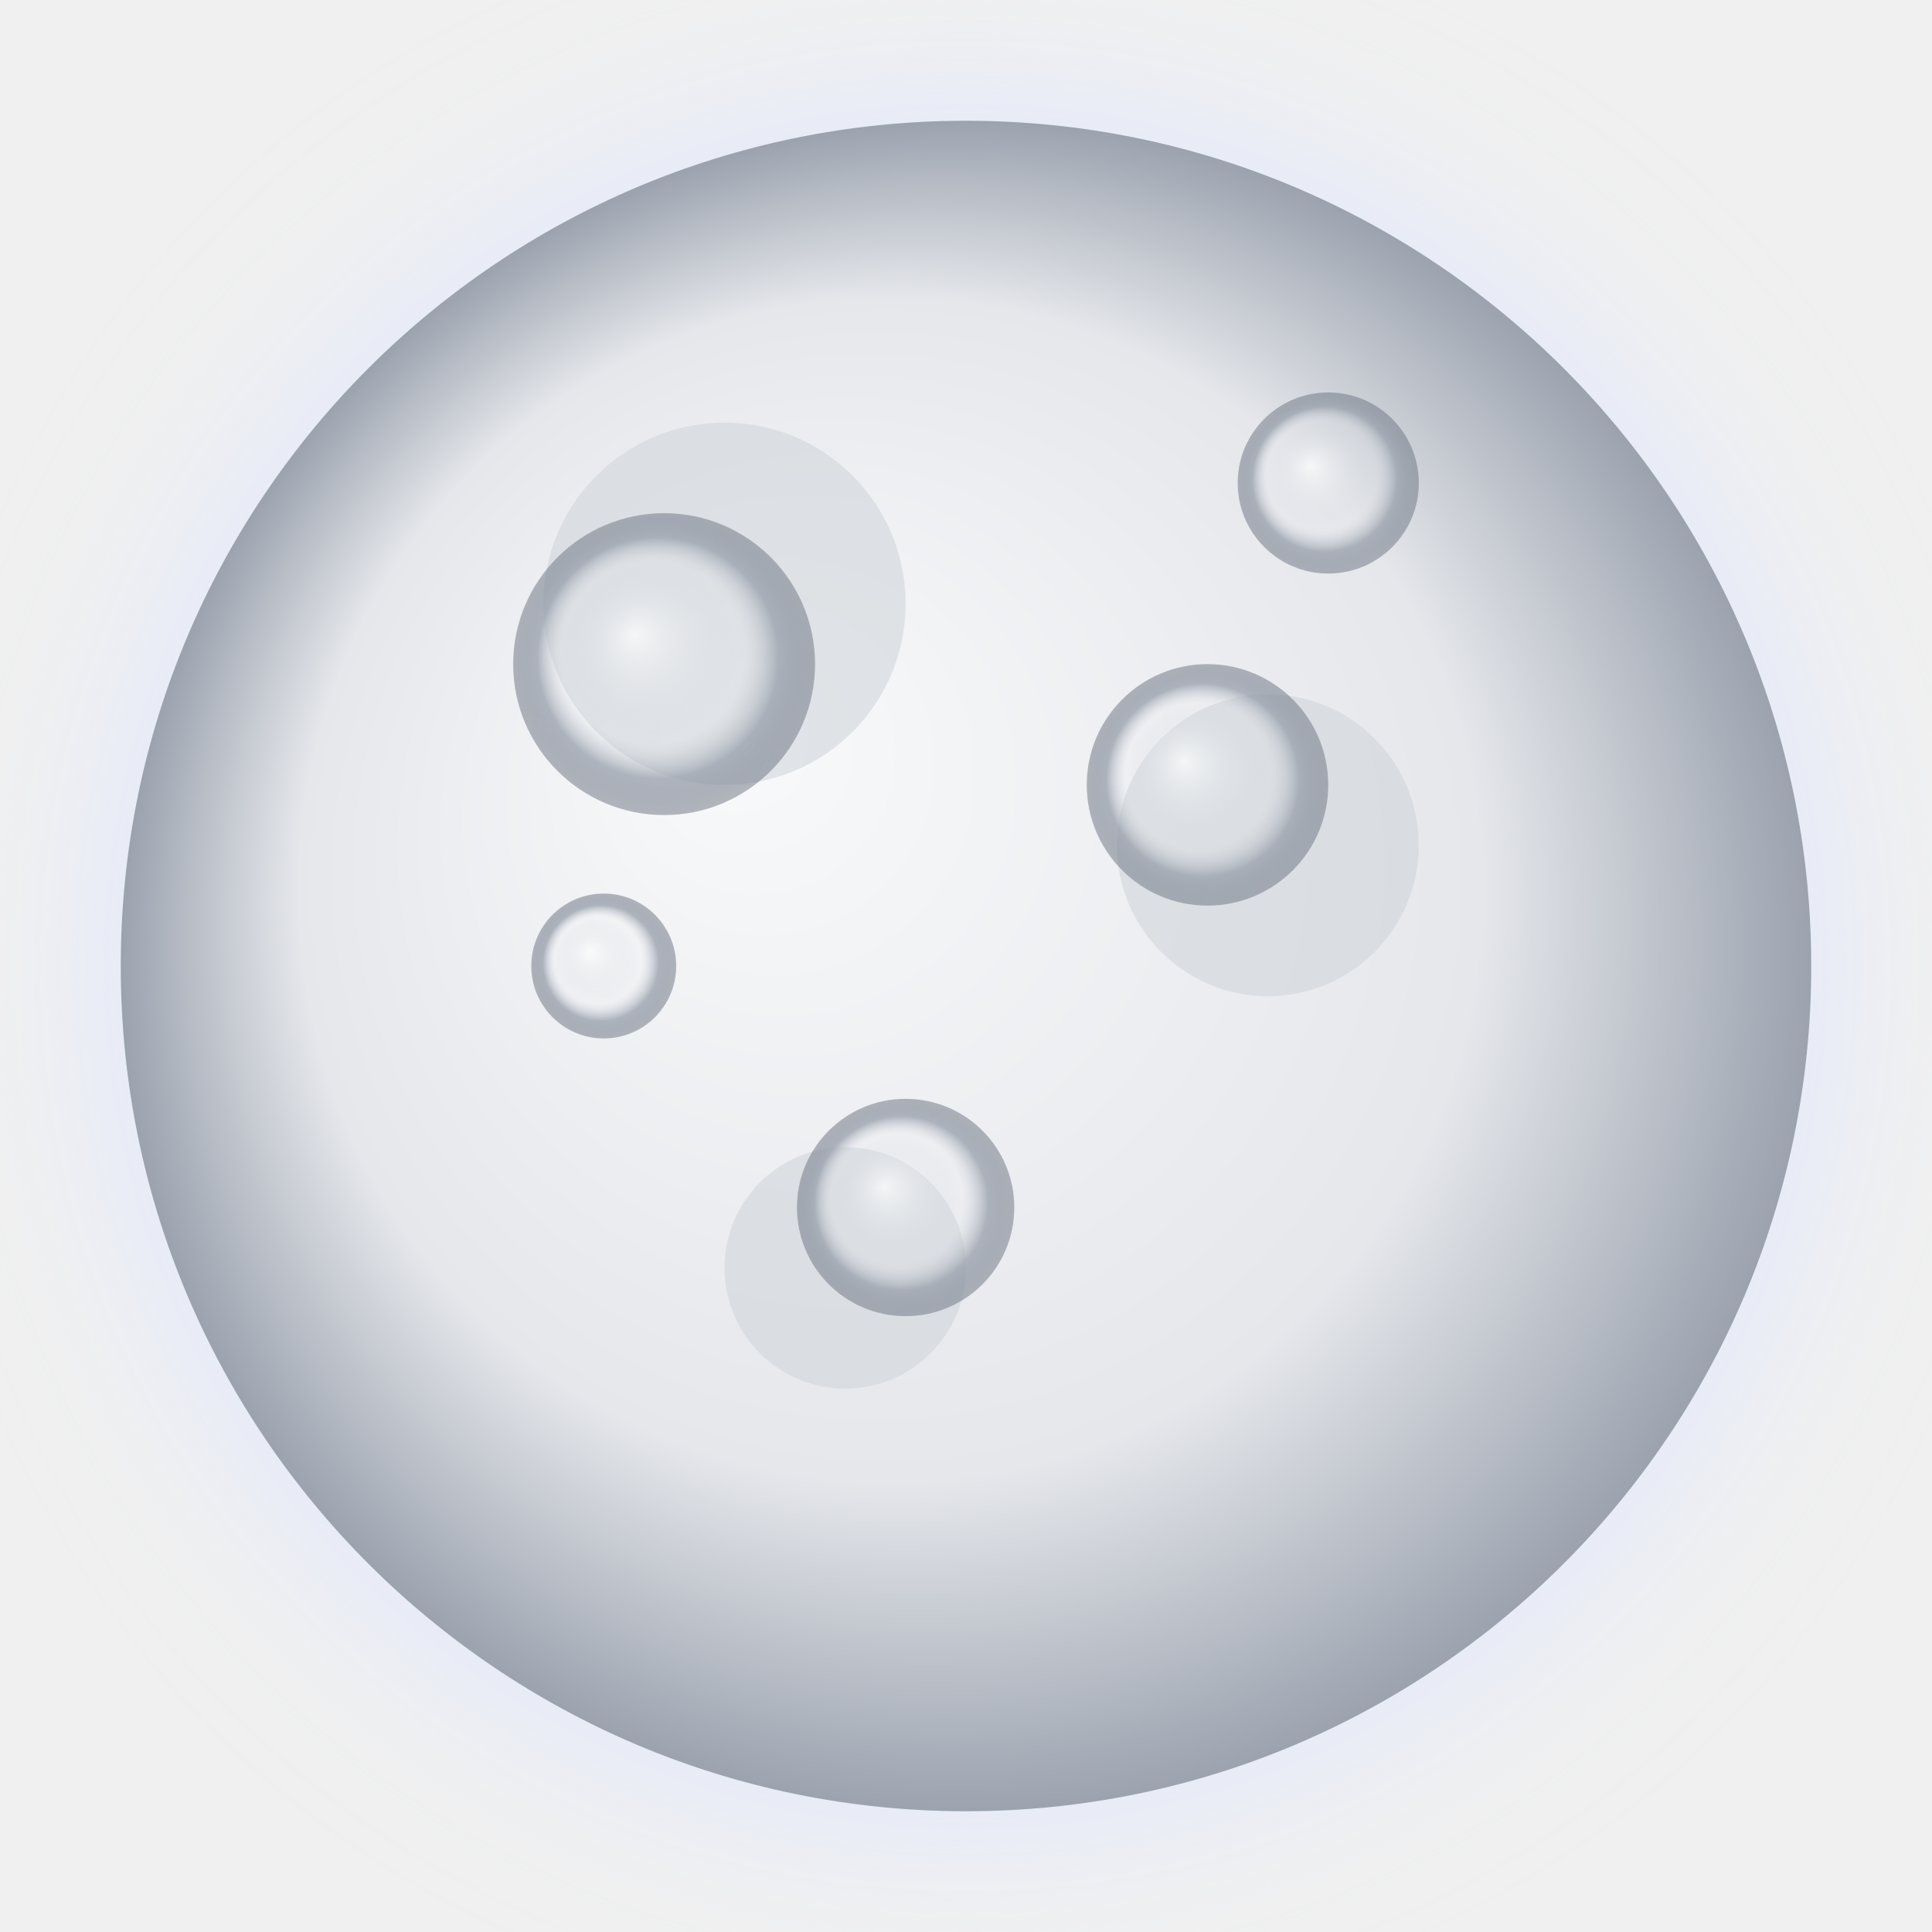
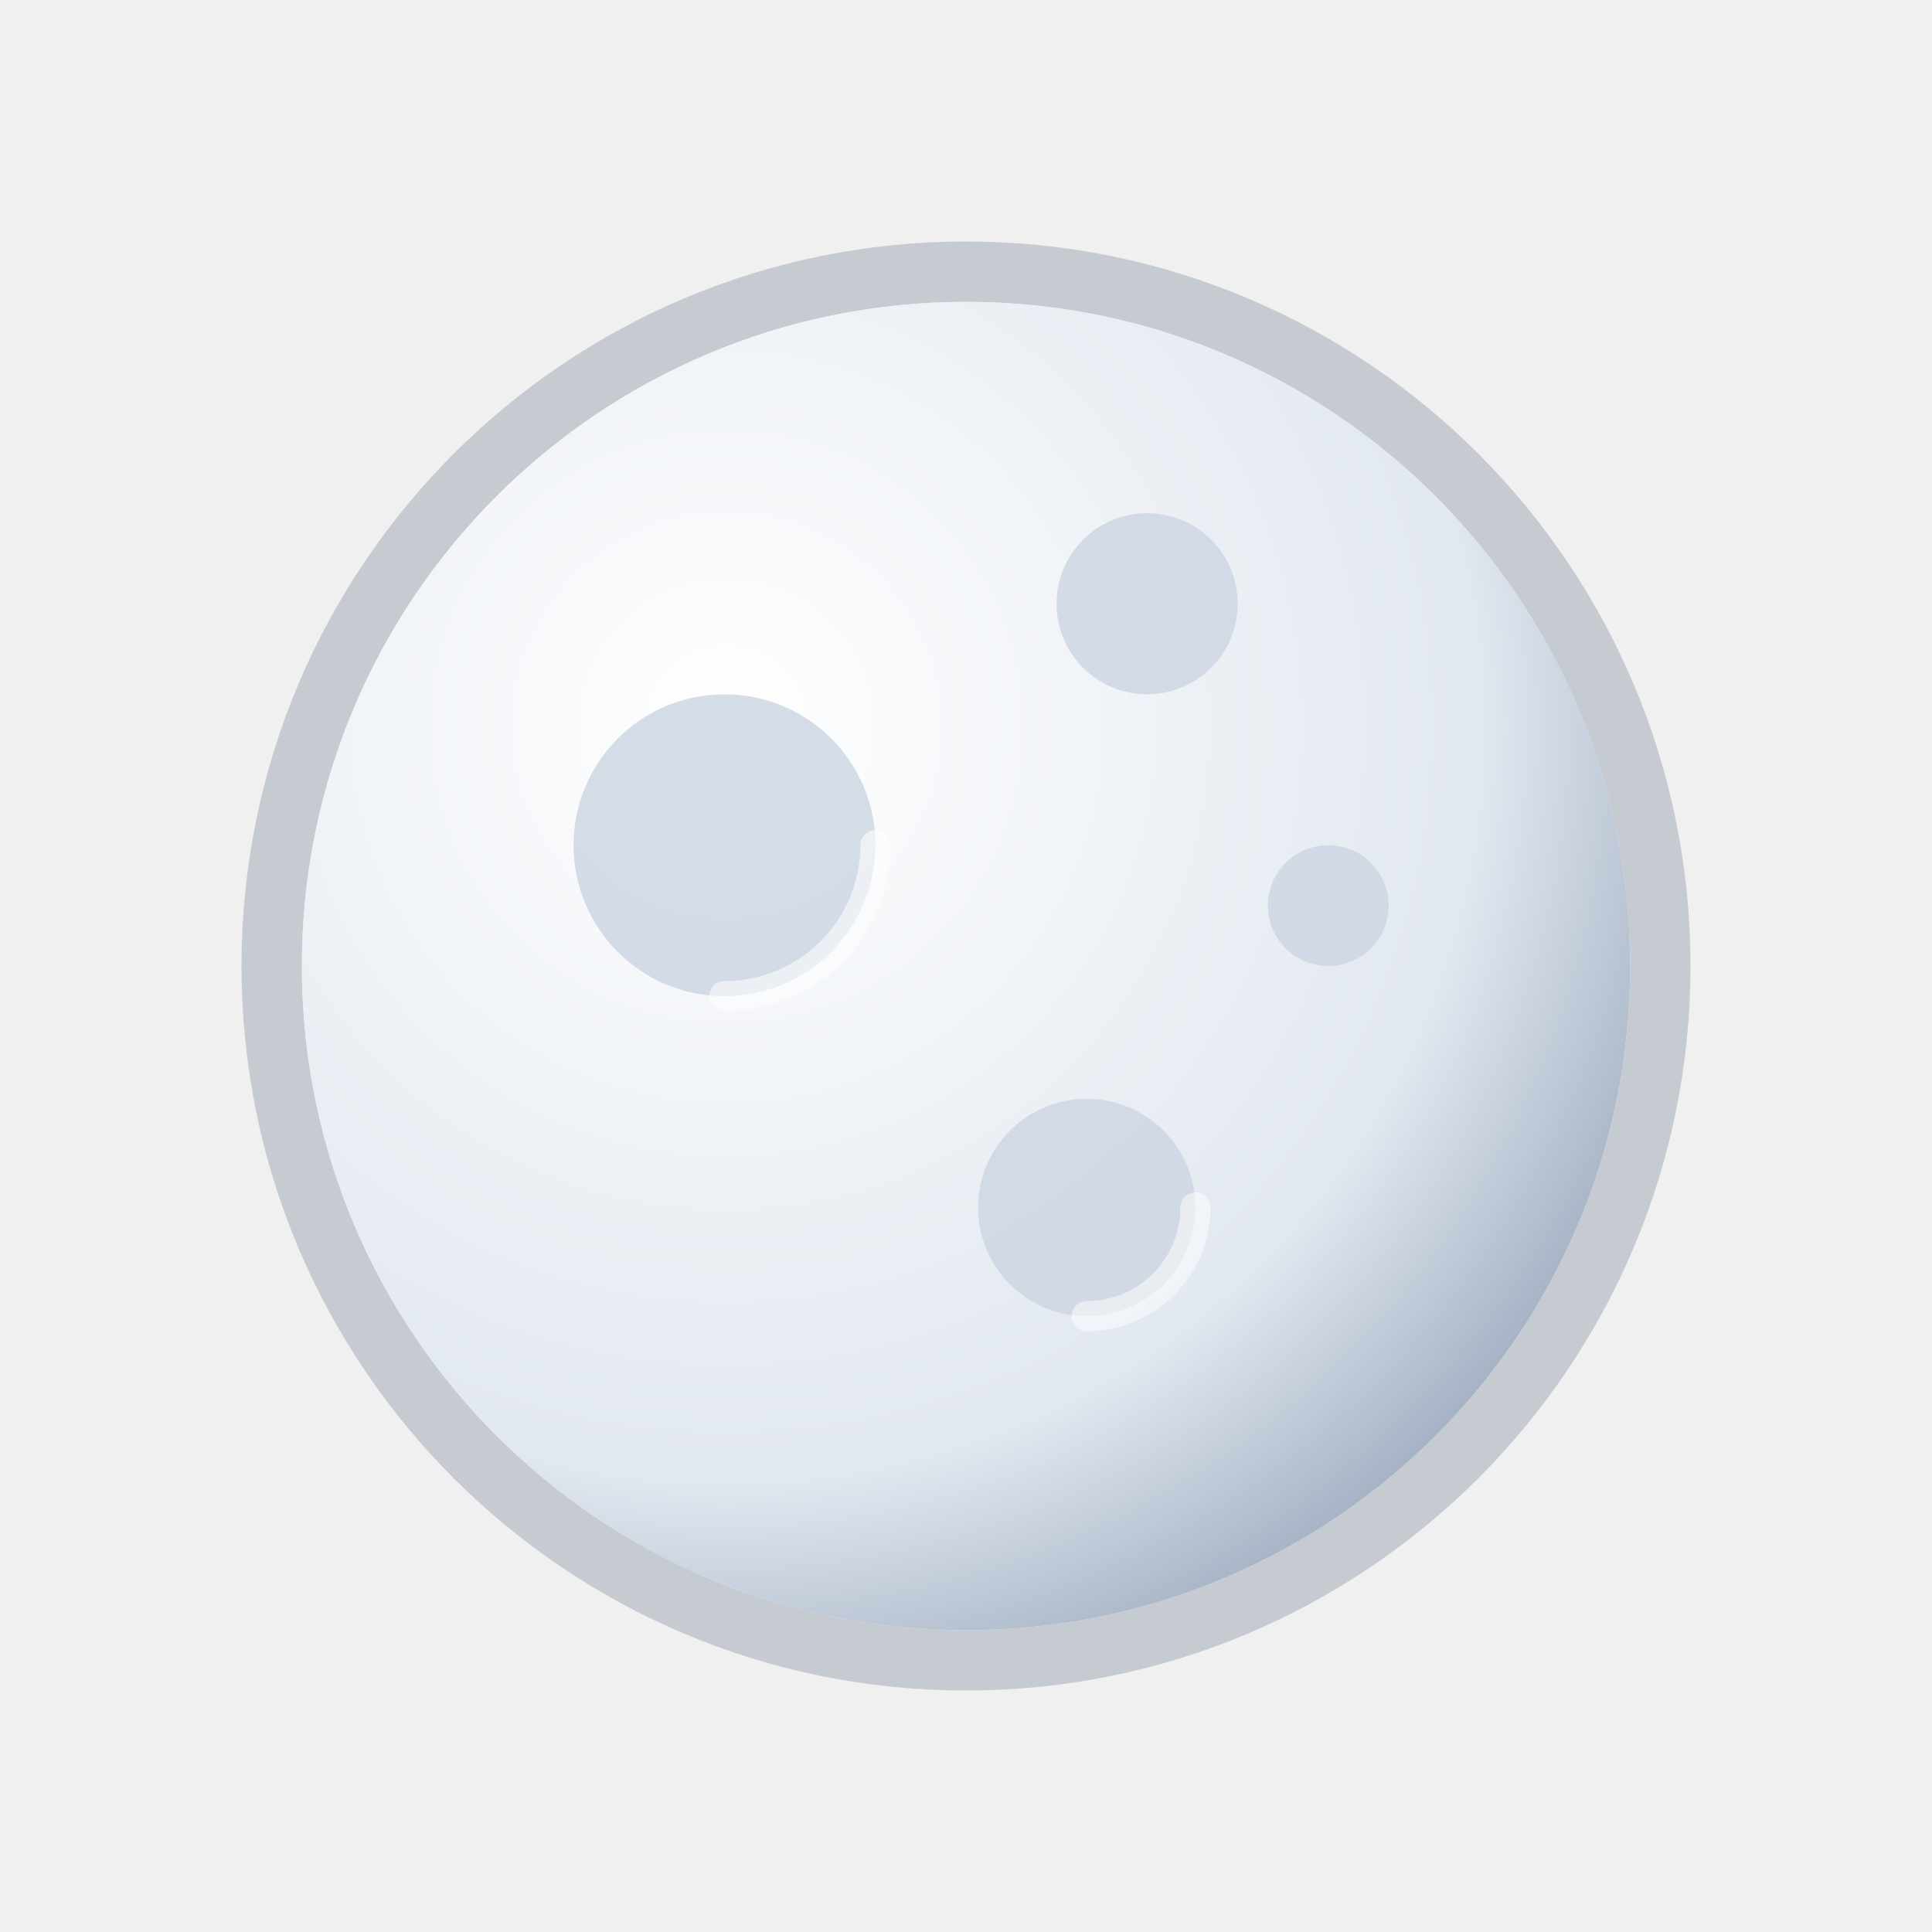
<svg xmlns="http://www.w3.org/2000/svg" width="32" height="32" viewBox="0 0 32 32" fill="none">
  <defs>
-     <radialGradient id="moonGradient" cx="50%" cy="50%" r="50%" fx="35%" fy="35%">
-       <stop offset="0%" style="stop-color:#F9FAFB; stop-opacity:1" />
-       <stop offset="70%" style="stop-color:#E5E7EB; stop-opacity:1" />
-       <stop offset="100%" style="stop-color:#9CA3AF; stop-opacity:1" />
+     <radialGradient id="moonBody" cx="0" cy="0" r="1" gradientUnits="userSpaceOnUse" gradientTransform="translate(12 12) rotate(90) scale(18)">
+       <stop offset="0%" stop-color="#FFFFFF" />
+       <stop offset="70%" stop-color="#E2E8F0" />
+       <stop offset="100%" stop-color="#94A3B8" />
    </radialGradient>
-     <radialGradient id="craterGradient" cx="50%" cy="50%" r="50%" fx="40%" fy="40%">
-       <stop offset="0%" style="stop-color:#FFFFFF; stop-opacity:0.7" />
-       <stop offset="60%" style="stop-color:#D1D5DB; stop-opacity:0" />
-       <stop offset="80%" style="stop-color:#9CA3AF; stop-opacity:0.8" />
-       <stop offset="100%" style="stop-color:#6B7280; stop-opacity:0.5" />
+     <radialGradient id="craterShadow" cx="0" cy="0" r="1" gradientUnits="userSpaceOnUse" gradientTransform="translate(0.5 0.5) scale(1)">
+       <stop stop-color="#64748B" />
+       <stop offset="1" stop-color="#94A3B8" stop-opacity="0" />
    </radialGradient>
-     <filter id="moonGlow" x="-50%" y="-50%" width="200%" height="200%">
-       <feGaussianBlur stdDeviation="1.5" result="blurred" />
-     </filter>
-     <style>
-             .moon-spot {
-                 fill: #D1D5DB;
-                 opacity: 0.6;
-             }
-         </style>
  </defs>
-   <circle cx="16" cy="16" r="14" fill="#E0E7FF" filter="url(#moonGlow)" />
-   <circle cx="16" cy="16" r="14" fill="url(#moonGradient)" />
-   <g class="moon-spot">
-     <circle cx="12" cy="10" r="3" />
-     <circle cx="21" cy="14" r="2.5" />
-     <circle cx="14" cy="21" r="2" />
-   </g>
-   <g>
-     <circle cx="11" cy="11" r="2.5" fill="url(#craterGradient)" />
-     <circle cx="20" cy="13" r="2" fill="url(#craterGradient)" />
-     <circle cx="15" cy="20" r="1.8" fill="url(#craterGradient)" />
-     <circle cx="22" cy="8" r="1.5" fill="url(#craterGradient)" />
-     <circle cx="10" cy="16" r="1.2" fill="url(#craterGradient)" />
+   <circle cx="16" cy="16" r="11.5" stroke="#64748B" stroke-opacity="0.3" stroke-width="1" />
+   <circle cx="16" cy="16" r="11" fill="url(#moonBody)" />
+   <g opacity="0.8">
+     <circle cx="12" cy="14" r="2.5" fill="#CBD5E1" />
+     <path d="M12 16.5 A 2.5 2.5 0 0 0 14.5 14" stroke="white" stroke-width="0.5" stroke-linecap="round" opacity="0.6" fill="none" />
+     <circle cx="19" cy="10" r="1.5" fill="#CBD5E1" />
+     <circle cx="18" cy="20" r="1.8" fill="#CBD5E1" />
+     <path d="M18 21.8 A 1.8 1.8 0 0 0 19.8 20" stroke="white" stroke-width="0.5" stroke-linecap="round" opacity="0.6" fill="none" />
+     <circle cx="22" cy="15" r="1" fill="#CBD5E1" />
  </g>
</svg>
